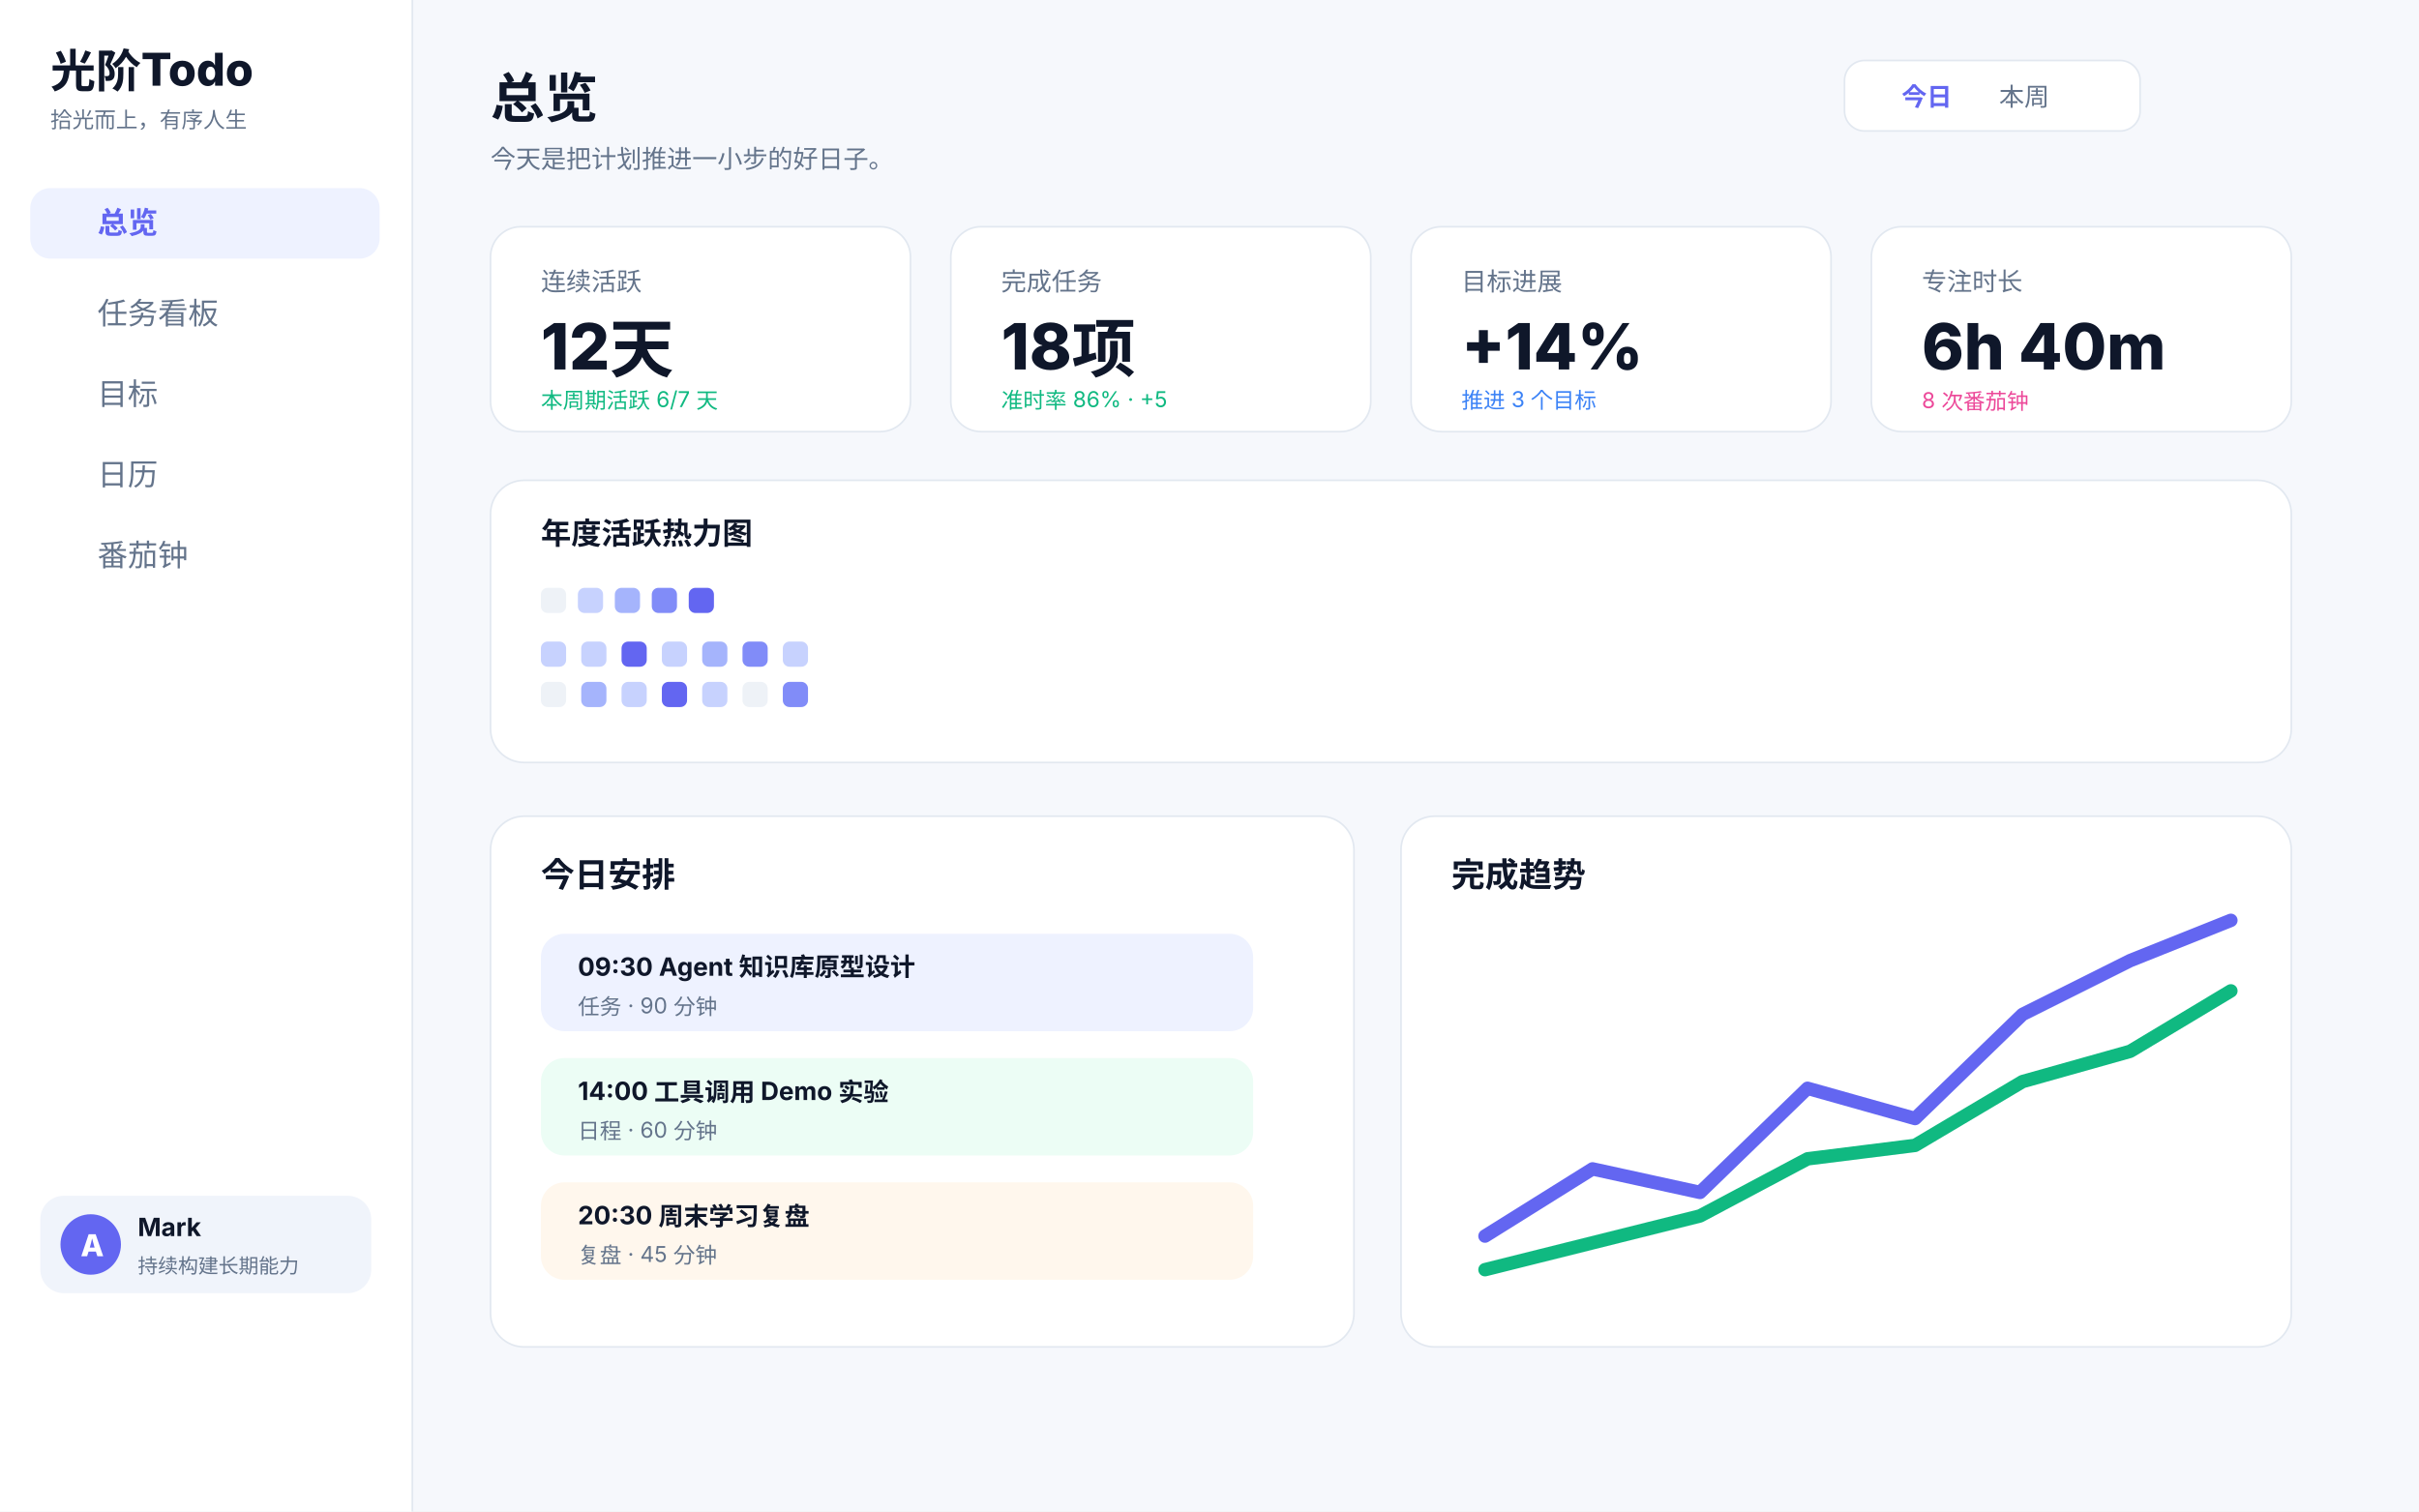
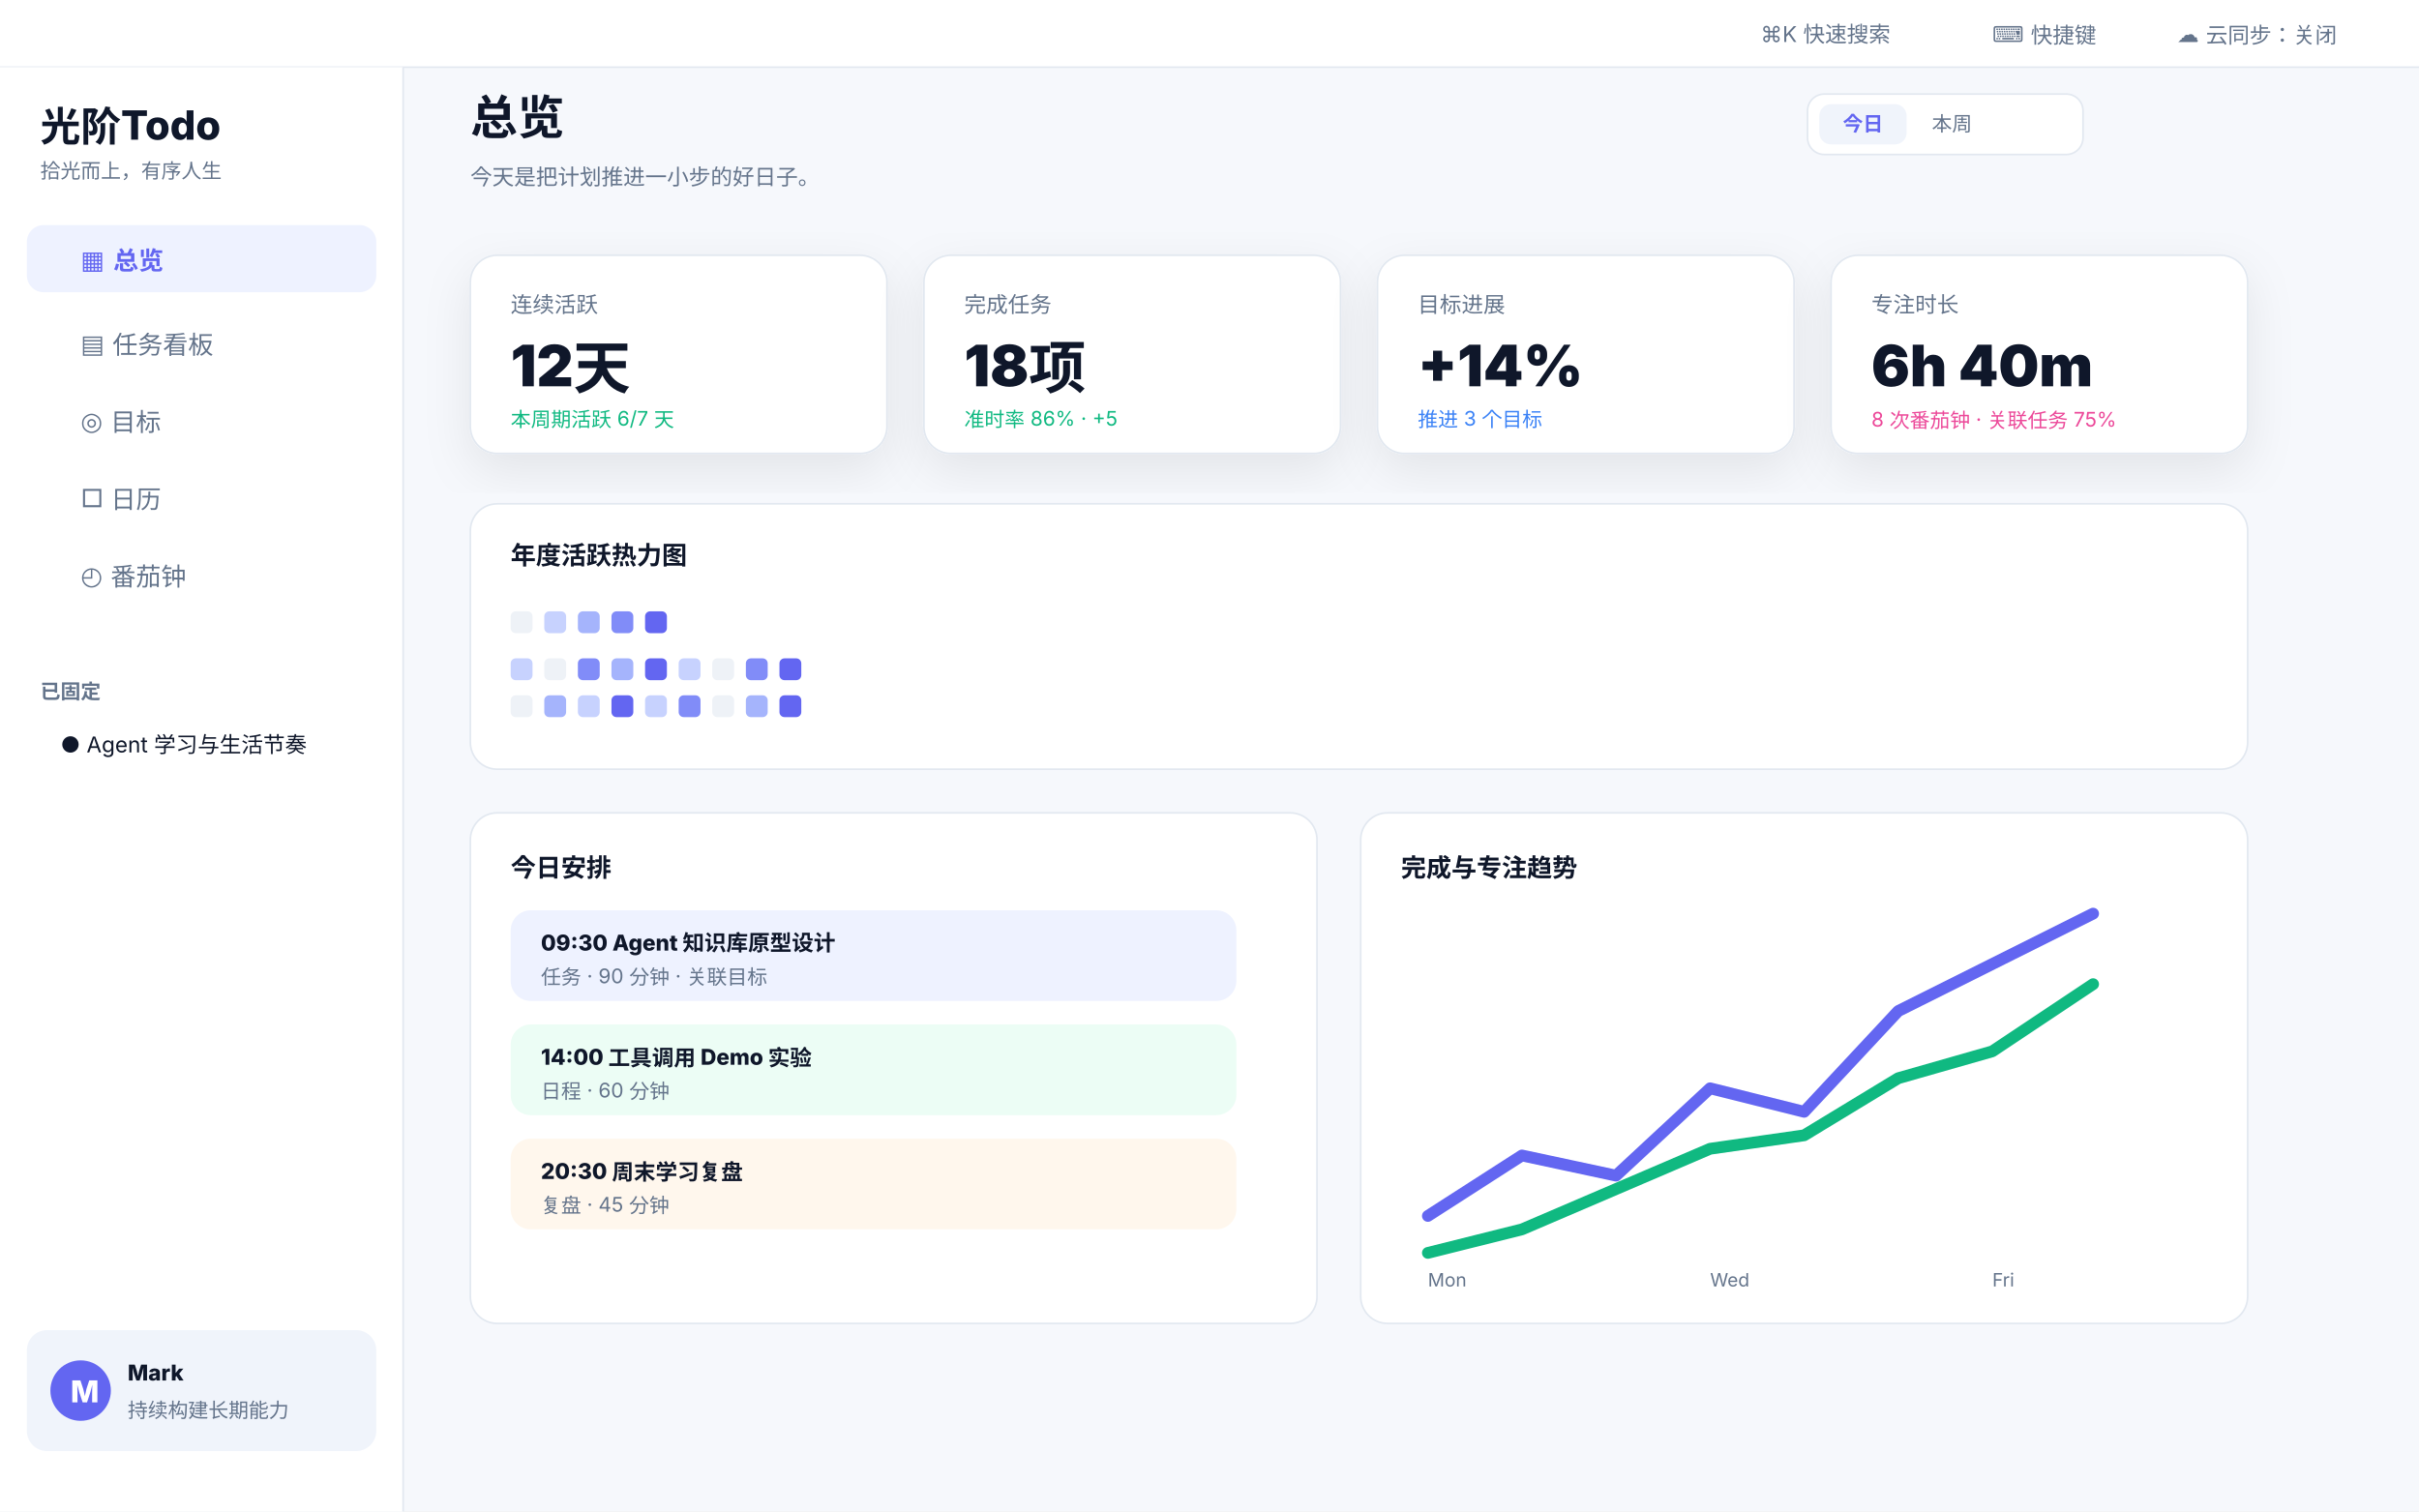
<svg xmlns="http://www.w3.org/2000/svg" viewBox="0 0 1440 900">
+   <defs>
+     <filter id="shadow" x="-20%" y="-20%" width="140%" height="140%">
+       <feDropShadow dx="0" dy="10" stdDeviation="14" flood-color="#0f172a" flood-opacity=".08" />
+     </filter>
+     <style>
+       .t{font-family:Inter,"Segoe UI",Arial,sans-serif}.muted{fill:#64748b}.text{fill:#0f172a}.card{fill:#fff;stroke:#e2e8f0}.soft{fill:#f0f4fb}.primary{fill:#6366f1}.small{font-size:13px}.label{font-size:15px}.h{font-size:28px;font-weight:800}.b{font-weight:800}
+     </style>
+   </defs>
  <rect width="1440" height="900" fill="#f6f8fc" />
-   <rect x="0" y="0" width="245" height="900" fill="#ffffff" />
-   <rect x="245" y="0" width="1" height="900" fill="#e2e8f0" />
-   <text x="30" y="52" font-family="Inter,Segoe UI,sans-serif" font-size="27" font-weight="800" fill="#0f172a">光阶Todo</text>
-   <text x="30" y="76" font-family="Inter,Segoe UI,sans-serif" font-size="13" fill="#64748b">拾光而上，有序人生</text>
-   <g font-family="Inter,Segoe UI,sans-serif" font-size="18">
-     <rect x="18" y="112" width="208" height="42" rx="12" fill="#eef2ff" />
-     <text x="58" y="139" fill="#6366f1" font-weight="700">总览</text>
-     <text x="58" y="193" fill="#64748b">任务看板</text>
-     <text x="58" y="241" fill="#64748b">目标</text>
-     <text x="58" y="289" fill="#64748b">日历</text>
-     <text x="58" y="337" fill="#64748b">番茄钟</text>
-   </g>
-   <rect x="24" y="712" width="197" height="58" rx="14" fill="#f0f4fb" />
-   <circle cx="54" cy="741" r="18" fill="#6366f1" />
-   <text x="48" y="748" font-family="Inter,Segoe UI,sans-serif" font-size="18" font-weight="800" fill="#fff">A</text>
-   <text x="82" y="736" font-family="Inter,Segoe UI,sans-serif" font-size="15" font-weight="700" fill="#0f172a">Mark</text>
-   <text x="82" y="758" font-family="Inter,Segoe UI,sans-serif" font-size="12" fill="#64748b">持续构建长期能力</text>
-   <text x="292" y="70" font-family="Inter,Segoe UI,sans-serif" font-size="32" font-weight="800" fill="#0f172a">总览</text>
-   <text x="292" y="100" font-family="Inter,Segoe UI,sans-serif" font-size="15" fill="#64748b">今天是把计划推进一小步的好日子。</text>
-   <rect x="1098" y="36" width="176" height="42" rx="12" fill="#ffffff" stroke="#e2e8f0" />
-   <text x="1132" y="63" font-family="Inter,Segoe UI,sans-serif" font-size="15" font-weight="700" fill="#6366f1">今日</text>
-   <text x="1190" y="63" font-family="Inter,Segoe UI,sans-serif" font-size="15" fill="#64748b">本周</text>
-   <g font-family="Inter,Segoe UI,sans-serif">
-     <rect x="292" y="135" width="250" height="122" rx="18" fill="#ffffff" stroke="#e2e8f0" />
-     <text x="322" y="173" font-size="15" fill="#64748b">连续活跃</text>
-     <text x="322" y="220" font-size="38" font-weight="800" fill="#0f172a">12天</text>
-     <text x="322" y="243" font-size="13" fill="#10b981">本周期活跃 6/7 天</text>
-     <rect x="566" y="135" width="250" height="122" rx="18" fill="#ffffff" stroke="#e2e8f0" />
-     <text x="596" y="173" font-size="15" fill="#64748b">完成任务</text>
-     <text x="596" y="220" font-size="38" font-weight="800" fill="#0f172a">18项</text>
-     <text x="596" y="243" font-size="13" fill="#10b981">准时率 86% · +5</text>
-     <rect x="840" y="135" width="250" height="122" rx="18" fill="#ffffff" stroke="#e2e8f0" />
-     <text x="870" y="173" font-size="15" fill="#64748b">目标进展</text>
-     <text x="870" y="220" font-size="38" font-weight="800" fill="#0f172a">+14%</text>
-     <text x="870" y="243" font-size="13" fill="#3b82f6">推进 3 个目标</text>
-     <rect x="1114" y="135" width="250" height="122" rx="18" fill="#ffffff" stroke="#e2e8f0" />
-     <text x="1144" y="173" font-size="15" fill="#64748b">专注时长</text>
-     <text x="1144" y="220" font-size="38" font-weight="800" fill="#0f172a">6h 40m</text>
-     <text x="1144" y="243" font-size="13" fill="#ec4899">8 次番茄钟</text>
-   </g>
-   <rect x="292" y="286" width="1072" height="168" rx="20" fill="#ffffff" stroke="#e2e8f0" />
-   <text x="322" y="324" font-family="Inter,Segoe UI,sans-serif" font-size="18" font-weight="800" fill="#0f172a">年度活跃热力图</text>
-   <g transform="translate(322 350)">
-     <g>
-       <rect x="0" y="0" width="15" height="15" rx="4" fill="#eef2f7" />
-       <rect x="22" y="0" width="15" height="15" rx="4" fill="#c7d2fe" />
-       <rect x="44" y="0" width="15" height="15" rx="4" fill="#a5b4fc" />
-       <rect x="66" y="0" width="15" height="15" rx="4" fill="#818cf8" />
-       <rect x="88" y="0" width="15" height="15" rx="4" fill="#6366f1" />
+   <rect x="0" y="0" width="1440" height="40" fill="#fff" />
+   <line x1="0" y1="40" x2="1440" y2="40" stroke="#e2e8f0" />
+   <text x="1048" y="25" class="t small muted">⌘K  快速搜索</text>
+   <text x="1186" y="25" class="t small muted">⌨ 快捷键</text>
+   <text x="1296" y="25" class="t small muted">☁ 云同步：关闭</text>
+   <rect y="40" width="240" height="860" fill="#fff" />
+   <line x1="240" y1="40" x2="240" y2="900" stroke="#e2e8f0" />
+   <text x="24" y="84" class="t" font-size="24" font-weight="800" fill="#0f172a">光阶Todo</text>
+   <text x="24" y="106" class="t" font-size="12" fill="#64748b">拾光而上，有序人生</text>
+   <rect x="16" y="134" width="208" height="40" rx="10" fill="#eef2ff" />
+   <text x="48" y="160" class="t label b" fill="#6366f1">▦  总览</text>
+   <text x="48" y="210" class="t label muted">▤  任务看板</text>
+   <text x="48" y="256" class="t label muted">◎  目标</text>
+   <text x="48" y="302" class="t label muted">□  日历</text>
+   <text x="48" y="348" class="t label muted">◴  番茄钟</text>
+   <text x="24" y="416" class="t" font-size="12" font-weight="800" fill="#64748b">已固定</text>
+   <text x="36" y="448" class="t small text">●  Agent 学习与生活节奏</text>
+   <rect x="16" y="792" width="208" height="72" rx="12" fill="#f0f4fb" />
+   <circle cx="48" cy="828" r="18" fill="#6366f1" />
+   <text x="42" y="835" class="t" font-size="18" font-weight="800" fill="#fff">M</text>
+   <text x="76" y="822" class="t small b text">Mark</text>
+   <text x="76" y="844" class="t" font-size="12" fill="#64748b">持续构建长期能力</text>
+   <g transform="translate(280 80)">
+     <text x="0" y="0" class="t h text">总览</text>
+     <text x="0" y="30" class="t small muted">今天是把计划推进一小步的好日子。</text>
+     <rect x="796" y="-24" width="164" height="36" rx="10" fill="#fff" stroke="#e2e8f0" />
+     <rect x="803" y="-18" width="52" height="24" rx="7" fill="#f0f4fb" />
+     <text x="817" y="-2" class="t" font-size="12" font-weight="800" fill="#6366f1">今日</text>
+     <text x="870" y="-2" class="t" font-size="12" fill="#64748b">本周</text>
+     <g transform="translate(0 72)">
+       <rect width="248" height="118" rx="16" class="card" filter="url(#shadow)" />
+       <text x="24" y="34" class="t small muted">连续活跃</text>
+       <text x="24" y="78" class="t" font-size="34" font-weight="900" fill="#0f172a">12天</text>
+       <text x="24" y="102" class="t" font-size="12" fill="#10b981">本周期活跃 6/7 天</text>
+       <rect x="270" width="248" height="118" rx="16" class="card" filter="url(#shadow)" />
+       <text x="294" y="34" class="t small muted">完成任务</text>
+       <text x="294" y="78" class="t" font-size="34" font-weight="900" fill="#0f172a">18项</text>
+       <text x="294" y="102" class="t" font-size="12" fill="#10b981">准时率 86% · +5</text>
+       <rect x="540" width="248" height="118" rx="16" class="card" filter="url(#shadow)" />
+       <text x="564" y="34" class="t small muted">目标进展</text>
+       <text x="564" y="78" class="t" font-size="34" font-weight="900" fill="#0f172a">+14%</text>
+       <text x="564" y="102" class="t" font-size="12" fill="#3b82f6">推进 3 个目标</text>
+       <rect x="810" width="248" height="118" rx="16" class="card" filter="url(#shadow)" />
+       <text x="834" y="34" class="t small muted">专注时长</text>
+       <text x="834" y="78" class="t" font-size="34" font-weight="900" fill="#0f172a">6h 40m</text>
+       <text x="834" y="102" class="t" font-size="12" fill="#ec4899">8 次番茄钟 · 关联任务 75%</text>
    </g>
-     <g fill="#c7d2fe">
-       <rect x="0" y="32" width="15" height="15" rx="4" />
-       <rect x="24" y="32" width="15" height="15" rx="4" />
-       <rect x="48" y="32" width="15" height="15" rx="4" fill="#6366f1" />
-       <rect x="72" y="32" width="15" height="15" rx="4" />
-       <rect x="96" y="32" width="15" height="15" rx="4" fill="#a5b4fc" />
-       <rect x="120" y="32" width="15" height="15" rx="4" fill="#818cf8" />
-       <rect x="144" y="32" width="15" height="15" rx="4" />
-       <rect x="0" y="56" width="15" height="15" rx="4" fill="#eef2f7" />
-       <rect x="24" y="56" width="15" height="15" rx="4" fill="#a5b4fc" />
-       <rect x="48" y="56" width="15" height="15" rx="4" />
-       <rect x="72" y="56" width="15" height="15" rx="4" fill="#6366f1" />
-       <rect x="96" y="56" width="15" height="15" rx="4" />
-       <rect x="120" y="56" width="15" height="15" rx="4" fill="#eef2f7" />
-       <rect x="144" y="56" width="15" height="15" rx="4" fill="#818cf8" />
+     <rect y="220" width="1058" height="158" rx="16" class="card" />
+     <text x="24" y="256" class="t label b text">年度活跃热力图</text>
+     <g transform="translate(24 284)">
+       <g>
+         <rect x="0" y="0" width="13" height="13" rx="3" fill="#eef2f7" />
+         <rect x="20" y="0" width="13" height="13" rx="3" fill="#c7d2fe" />
+         <rect x="40" y="0" width="13" height="13" rx="3" fill="#a5b4fc" />
+         <rect x="60" y="0" width="13" height="13" rx="3" fill="#818cf8" />
+         <rect x="80" y="0" width="13" height="13" rx="3" fill="#6366f1" />
+       </g>
+       <g transform="translate(0 28)">
+         <rect width="13" height="13" rx="3" fill="#c7d2fe" />
+         <rect x="20" width="13" height="13" rx="3" fill="#eef2f7" />
+         <rect x="40" width="13" height="13" rx="3" fill="#818cf8" />
+         <rect x="60" width="13" height="13" rx="3" fill="#a5b4fc" />
+         <rect x="80" width="13" height="13" rx="3" fill="#6366f1" />
+         <rect x="100" width="13" height="13" rx="3" fill="#c7d2fe" />
+         <rect x="120" width="13" height="13" rx="3" fill="#eef2f7" />
+         <rect x="140" width="13" height="13" rx="3" fill="#818cf8" />
+         <rect x="160" width="13" height="13" rx="3" fill="#6366f1" />
+         <rect y="22" width="13" height="13" rx="3" fill="#eef2f7" />
+         <rect x="20" y="22" width="13" height="13" rx="3" fill="#a5b4fc" />
+         <rect x="40" y="22" width="13" height="13" rx="3" fill="#c7d2fe" />
+         <rect x="60" y="22" width="13" height="13" rx="3" fill="#6366f1" />
+         <rect x="80" y="22" width="13" height="13" rx="3" fill="#c7d2fe" />
+         <rect x="100" y="22" width="13" height="13" rx="3" fill="#818cf8" />
+         <rect x="120" y="22" width="13" height="13" rx="3" fill="#eef2f7" />
+         <rect x="140" y="22" width="13" height="13" rx="3" fill="#a5b4fc" />
+         <rect x="160" y="22" width="13" height="13" rx="3" fill="#6366f1" />
+       </g>
+     </g>
+     <rect y="404" width="504" height="304" rx="16" class="card" />
+     <text x="24" y="442" class="t label b text">今日安排</text>
+     <rect x="24" y="462" width="432" height="54" rx="12" fill="#eef2ff" />
+     <text x="42" y="486" class="t small b text">09:30 Agent 知识库原型设计</text>
+     <text x="42" y="506" class="t" font-size="12" fill="#64748b">任务 · 90 分钟 · 关联目标</text>
+     <rect x="24" y="530" width="432" height="54" rx="12" fill="#ecfdf5" />
+     <text x="42" y="554" class="t small b text">14:00 工具调用 Demo 实验</text>
+     <text x="42" y="574" class="t" font-size="12" fill="#64748b">日程 · 60 分钟</text>
+     <rect x="24" y="598" width="432" height="54" rx="12" fill="#fff7ed" />
+     <text x="42" y="622" class="t small b text">20:30 周末学习复盘</text>
+     <text x="42" y="642" class="t" font-size="12" fill="#64748b">复盘 · 45 分钟</text>
+     <rect x="530" y="404" width="528" height="304" rx="16" class="card" />
+     <text x="554" y="442" class="t label b text">完成与专注趋势</text>
+     <g stroke-linecap="round" stroke-linejoin="round" fill="none">
+       <polyline points="570,644 626,608 682,620 738,568 794,582 850,522 906,494 966,464" stroke="#6366f1" stroke-width="7" />
+       <polyline points="570,666 626,652 682,628 738,604 794,596 850,562 906,546 966,506" stroke="#10b981" stroke-width="7" />
+     </g>
+     <g fill="#64748b" class="t" font-size="11">
+       <text x="570" y="686">Mon</text>
+       <text x="738" y="686">Wed</text>
+       <text x="906" y="686">Fri</text>
    </g>
  </g>
-   <rect x="292" y="486" width="514" height="316" rx="20" fill="#ffffff" stroke="#e2e8f0" />
-   <text x="322" y="528" font-family="Inter,Segoe UI,sans-serif" font-size="20" font-weight="800" fill="#0f172a">今日安排</text>
-   <rect x="322" y="556" width="424" height="58" rx="14" fill="#eef2ff" />
-   <text x="344" y="581" font-family="Inter,Segoe UI,sans-serif" font-size="15" font-weight="700" fill="#0f172a">09:30 Agent 知识库原型设计</text>
-   <text x="344" y="604" font-family="Inter,Segoe UI,sans-serif" font-size="13" fill="#64748b">任务 · 90 分钟</text>
-   <rect x="322" y="630" width="424" height="58" rx="14" fill="#ecfdf5" />
-   <text x="344" y="655" font-family="Inter,Segoe UI,sans-serif" font-size="15" font-weight="700" fill="#0f172a">14:00 工具调用 Demo 实验</text>
-   <text x="344" y="678" font-family="Inter,Segoe UI,sans-serif" font-size="13" fill="#64748b">日程 · 60 分钟</text>
-   <rect x="322" y="704" width="424" height="58" rx="14" fill="#fff7ed" />
-   <text x="344" y="729" font-family="Inter,Segoe UI,sans-serif" font-size="15" font-weight="700" fill="#0f172a">20:30 周末学习复盘</text>
-   <text x="344" y="752" font-family="Inter,Segoe UI,sans-serif" font-size="13" fill="#64748b">复盘 · 45 分钟</text>
-   <rect x="834" y="486" width="530" height="316" rx="20" fill="#ffffff" stroke="#e2e8f0" />
-   <text x="864" y="528" font-family="Inter,Segoe UI,sans-serif" font-size="20" font-weight="800" fill="#0f172a">完成趋势</text>
-   <polyline points="884,736 948,696 1012,710 1076,648 1140,666 1204,604 1268,572 1328,548" fill="none" stroke="#6366f1" stroke-width="8" stroke-linecap="round" stroke-linejoin="round" />
-   <polyline points="884,756 948,740 1012,724 1076,690 1140,682 1204,644 1268,626 1328,590" fill="none" stroke="#10b981" stroke-width="8" stroke-linecap="round" stroke-linejoin="round" />
</svg>
